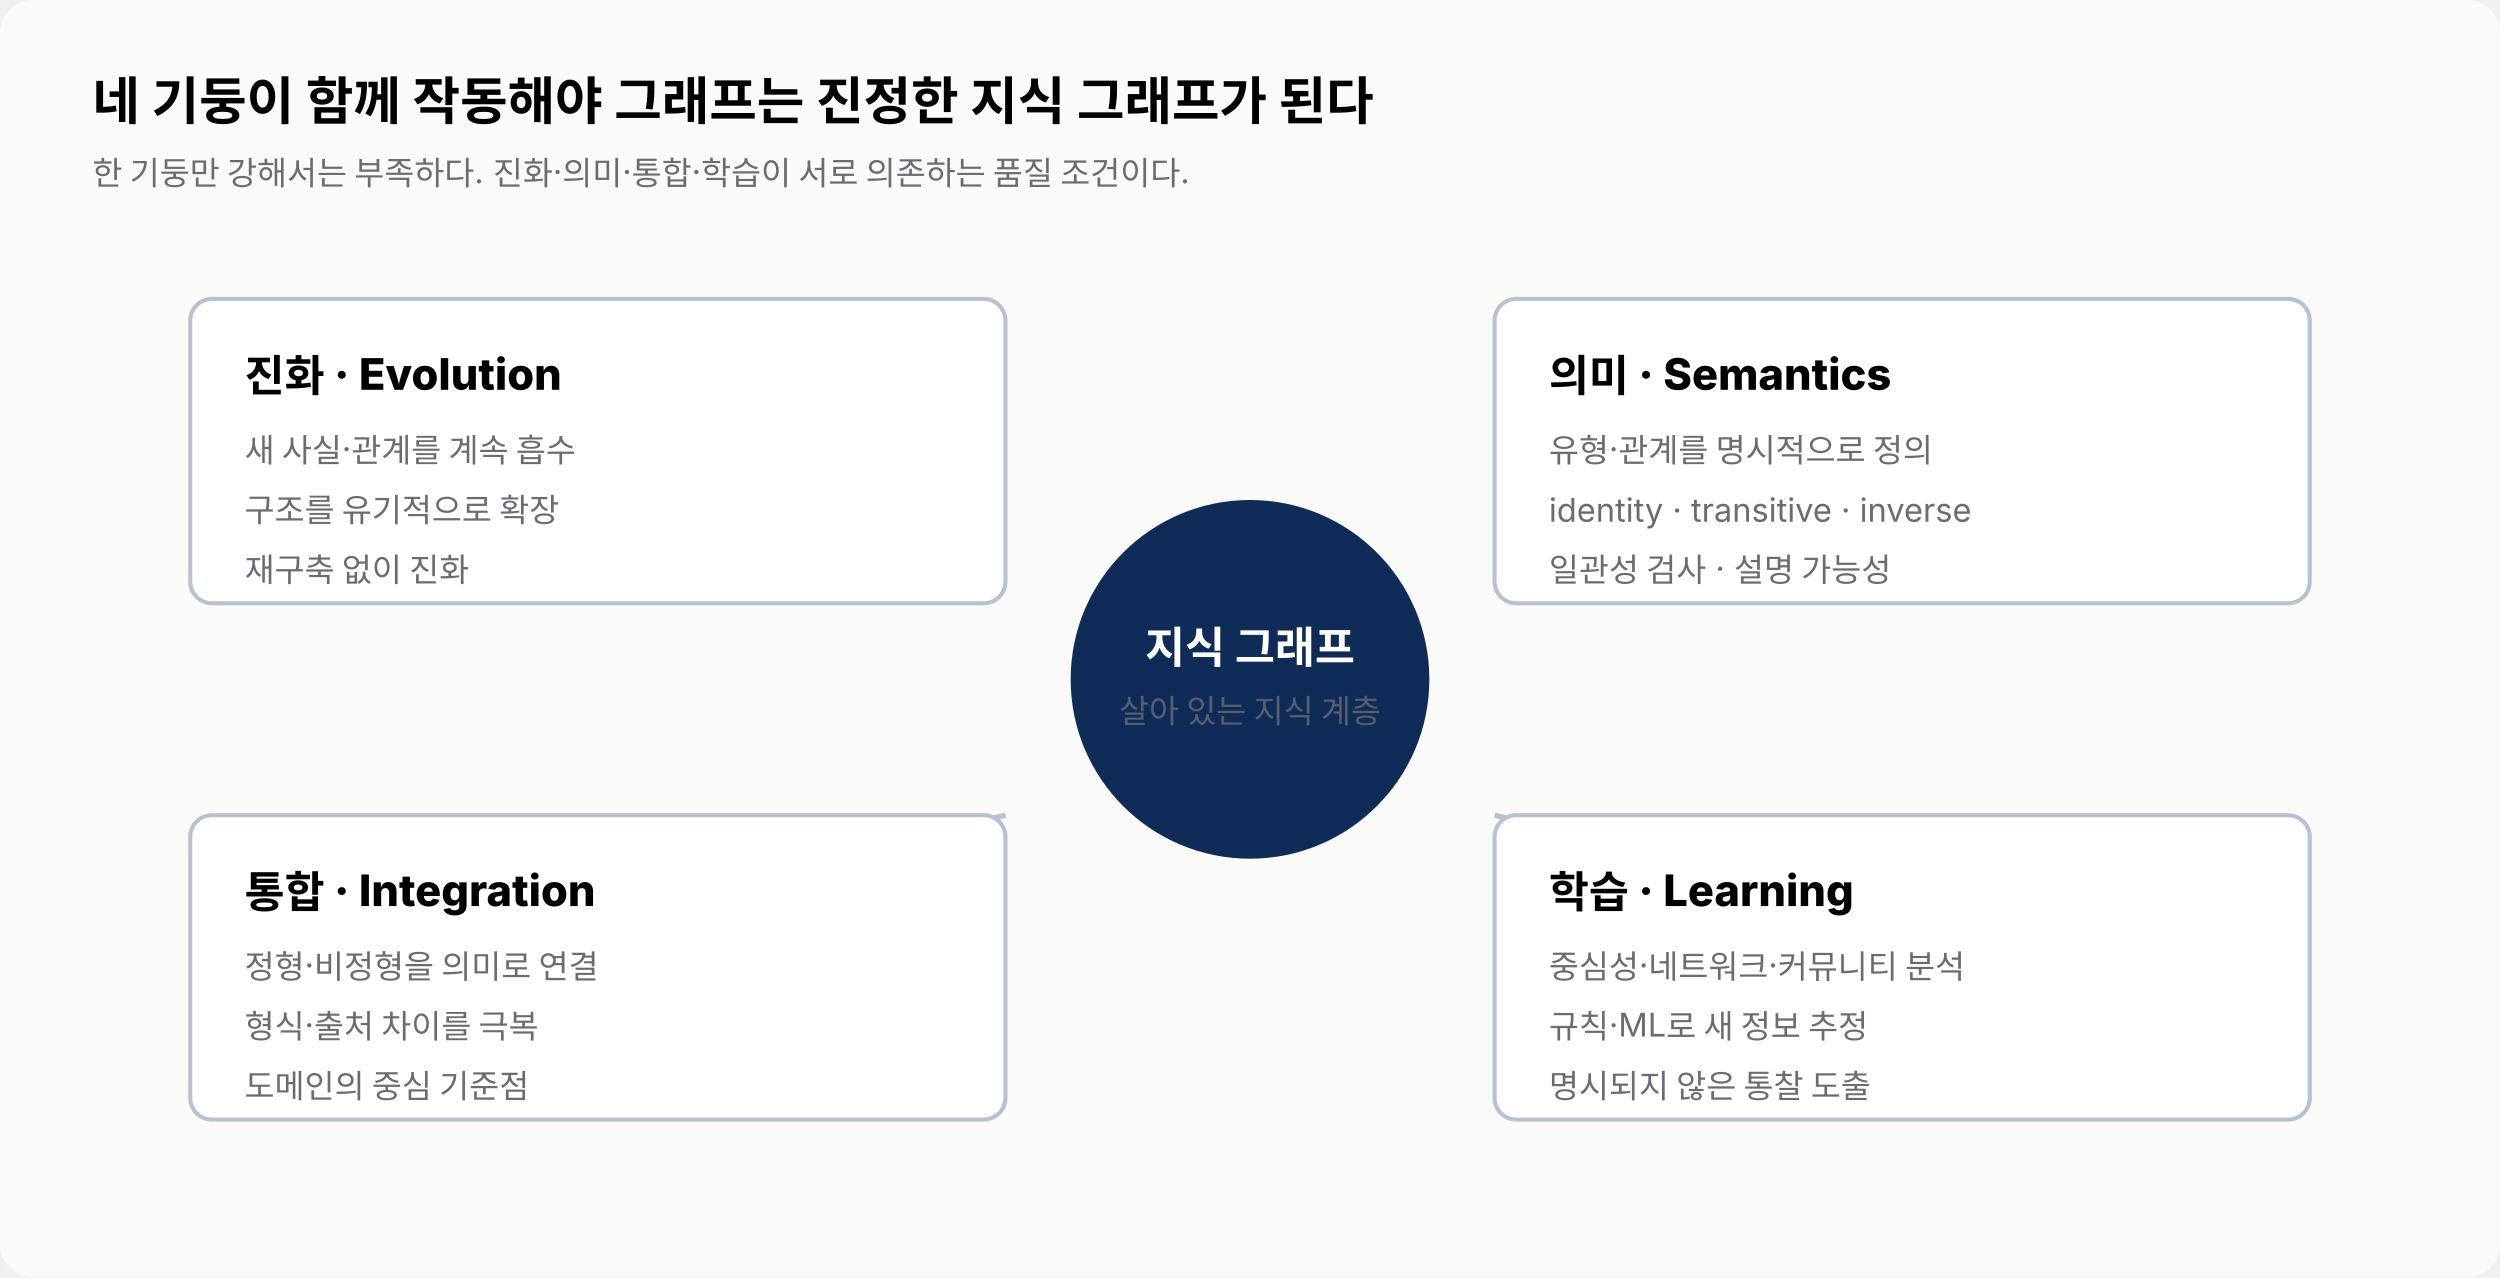
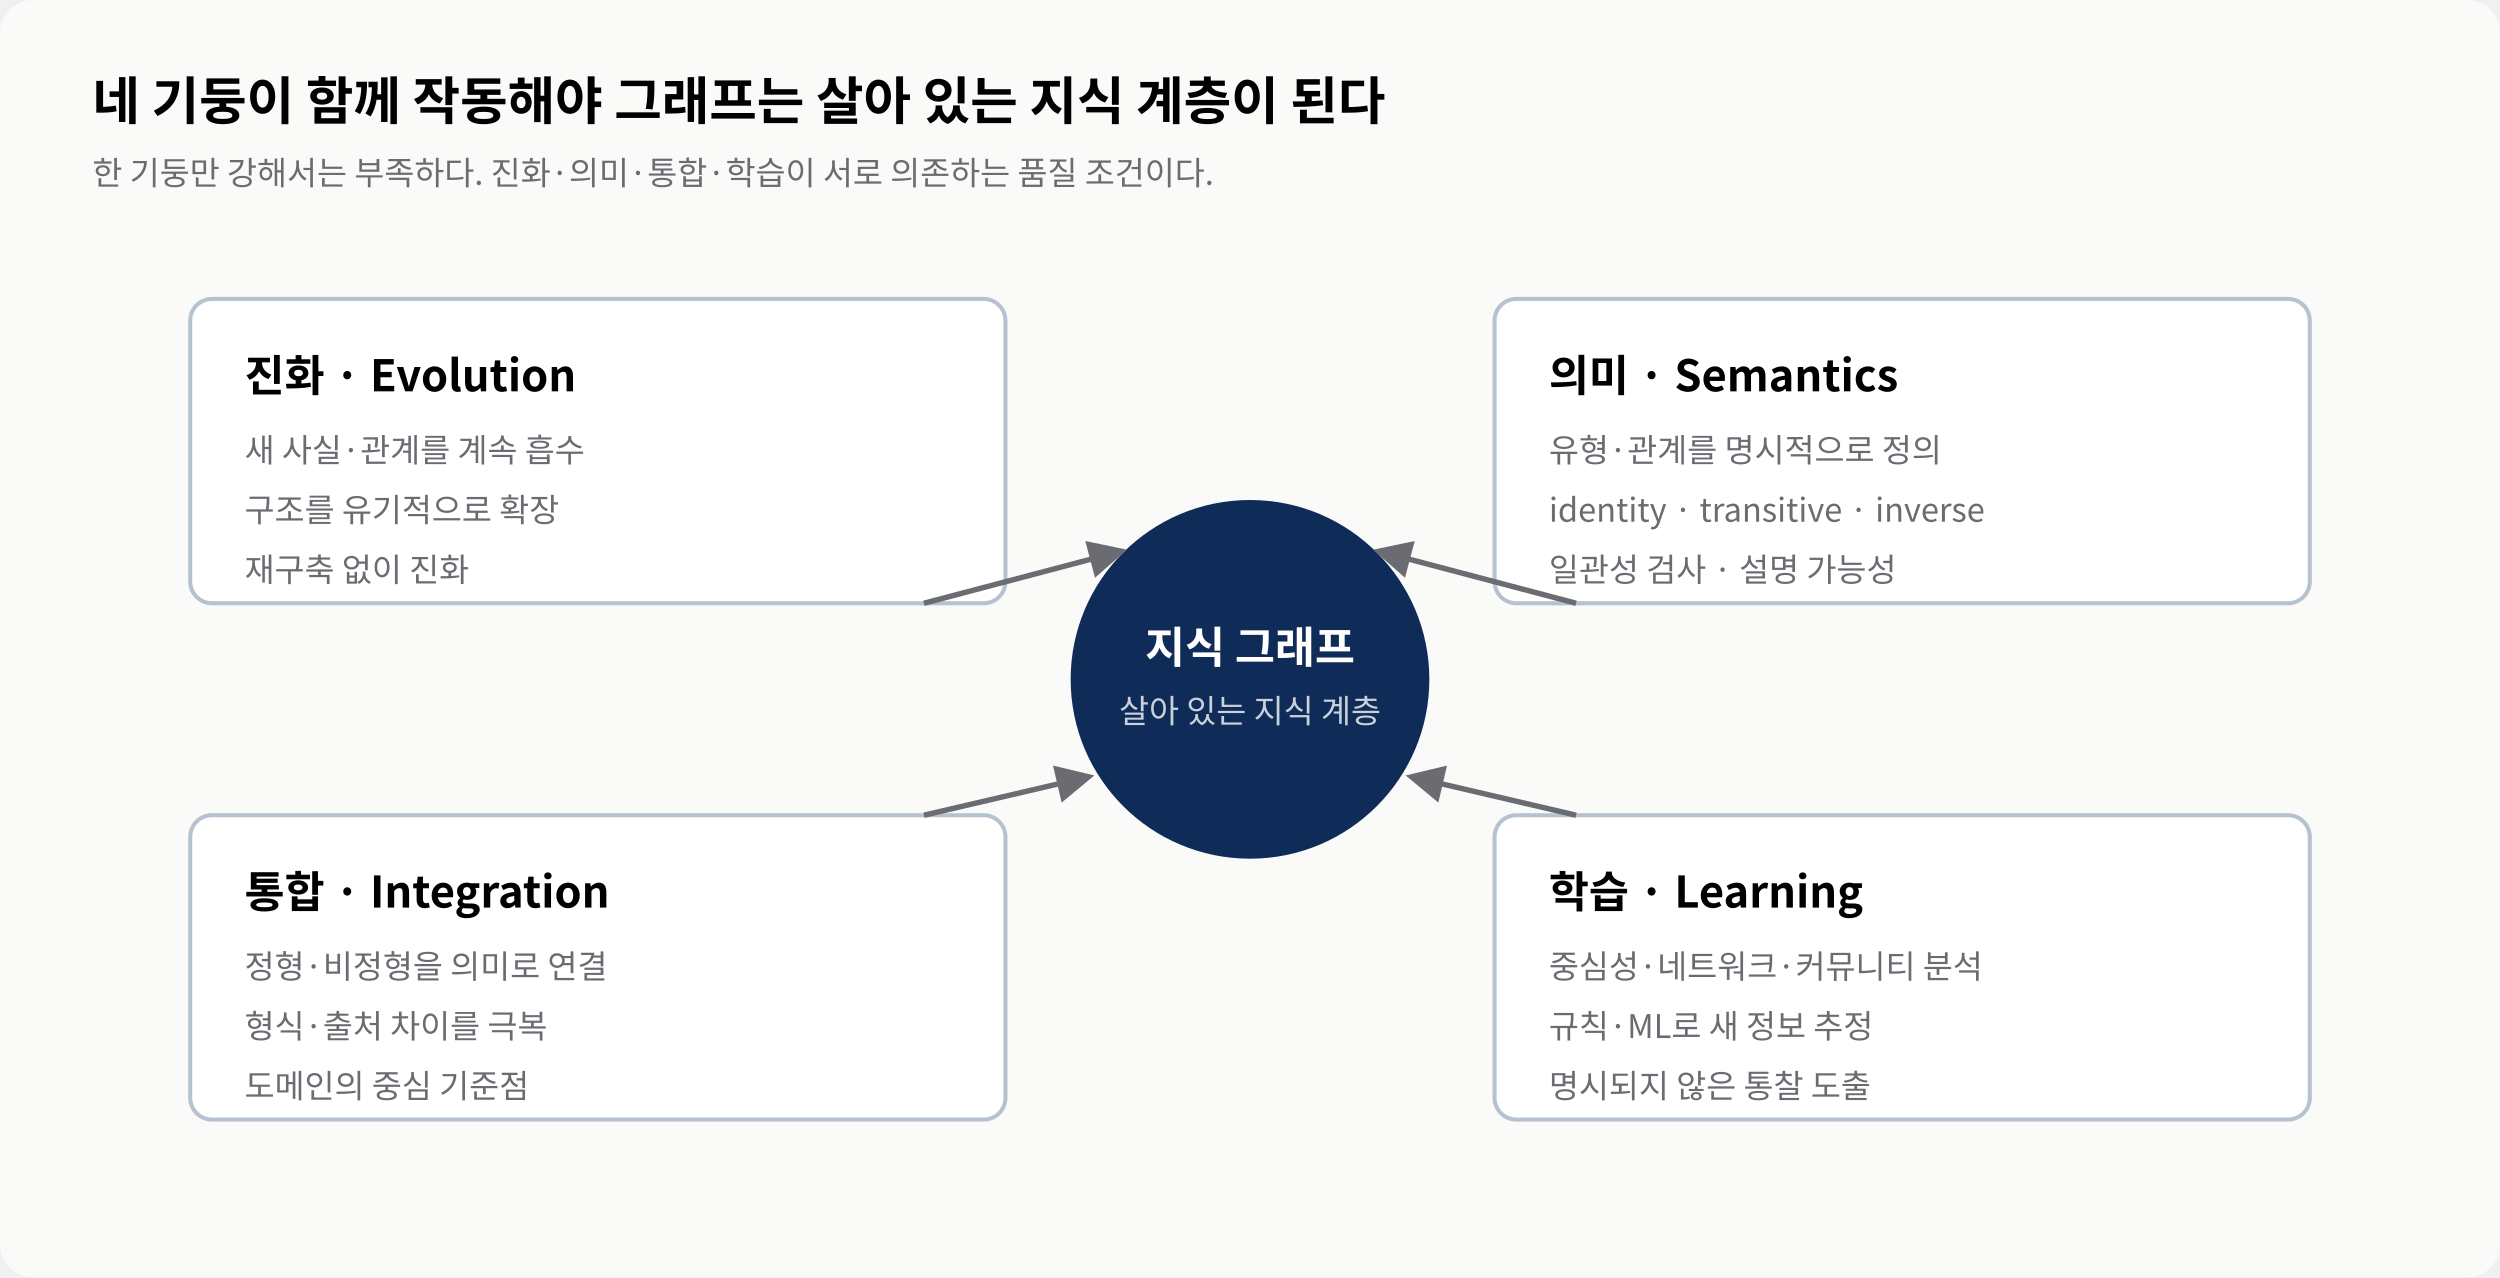
<svg xmlns="http://www.w3.org/2000/svg" viewBox="0 0 920 470" role="img" aria-labelledby="title desc">
  <defs>
-     <style>.t{font-family:Inter,'Noto Sans KR',sans-serif}.h{font-size:19px;font-weight:800}.sh{font-size:16px;font-weight:800}.m{font-size:12px;fill:#6B6B72}.box{fill:#fff;stroke:#B7C2D1;stroke-width:1.5}.navy{fill:#0F2C59}.soft{fill:#F2F5F9;stroke:#B7C2D1;stroke-width:1.5}.line{stroke:#B7C2D1;stroke-width:2}</style>
+     <marker id="a" viewBox="0 0 10 10" refX="8" refY="5" markerWidth="7" markerHeight="7" orient="auto">
+       <path d="M0 0L10 5L0 10z" fill="#6B6B72" />
+     </marker>
+     <style>.t{font-family:'Noto Sans CJK KR','Apple SD Gothic Neo','Malgun Gothic','Noto Sans KR',NanumGothic,Inter,system-ui,sans-serif}.h{font-size:19px;font-weight:800}.sh{font-size:16px;font-weight:800}.m{font-size:12px;fill:#6B6B72}.box{fill:#fff;stroke:#B7C2D1;stroke-width:1.5}.navy{fill:#0F2C59}.soft{fill:#F2F5F9;stroke:#B7C2D1;stroke-width:1.5}.line{stroke:#6B6B72;stroke-width:2;fill:none;marker-end:url(#a)}</style>
  </defs>
  <rect width="920" height="470" rx="12" fill="#FAFAF9" />
-   <text class="t h" x="34" y="44">네 기둥이 함께 작동해야 그래프는 진정한 지식 그래프가 된다</text>
+   <text class="t h" x="34" y="44">네 기둥이 함께 작동해야 그래프는 살아 있는 지식 계층이 된다</text>
  <text class="t m" x="34" y="68">한 기둥만 강해서는 부족하다. 진화·의미·통합·학습이 서로 의존하는 품질 조건이다.</text>
-   <line class="line" x1="370" y1="200" x2="240" y2="168" />
-   <line class="line" x1="550" y1="200" x2="680" y2="168" />
-   <line class="line" x1="370" y1="300" x2="240" y2="332" />
-   <line class="line" x1="550" y1="300" x2="680" y2="332" />
  <circle cx="460" cy="250" r="66" class="navy" />
  <text x="460" y="244" text-anchor="middle" fill="#fff" class="t sh">지식 그래프</text>
-   <text x="460" y="266" text-anchor="middle" fill="#fff" opacity=".78" class="t m">살아 있는 지식 계층</text>
+   <text x="460" y="266" text-anchor="middle" style="fill:#fff" opacity=".78" class="t m">살아 있는 지식 계층</text>
  <g transform="translate(70 110)">
    <rect class="box" width="300" height="112" rx="8" />
    <text class="t sh" x="20" y="34">진화 · Evolution</text>
    <text class="t m" x="20" y="60">새 사실·관계를 계속 흡수</text>
    <text class="t m" x="20" y="82">구조를 유기적으로 확장</text>
    <text class="t m" x="20" y="104">재구축 없이 진화</text>
  </g>
  <g transform="translate(550 110)">
    <rect class="box" width="300" height="112" rx="8" />
    <text class="t sh" x="20" y="34">의미 · Semantics</text>
    <text class="t m" x="20" y="60">유형·관계를 명시적으로 정의</text>
    <text class="t m" x="20" y="82">identity · transitive · inverse</text>
    <text class="t m" x="20" y="104">일관성 검사 · 설명 가능성</text>
  </g>
  <g transform="translate(70 300)">
    <rect class="box" width="300" height="112" rx="8" />
    <text class="t sh" x="20" y="34">통합 · Integration</text>
    <text class="t m" x="20" y="60">정형·비정형을 의미로 연결</text>
    <text class="t m" x="20" y="82">형식·출처 차이를 극복</text>
    <text class="t m" x="20" y="104">도메인의 중심 기준점</text>
  </g>
  <g transform="translate(550 300)">
    <rect class="box" width="300" height="112" rx="8" />
    <text class="t sh" x="20" y="34">학습 · Learning</text>
    <text class="t m" x="20" y="60">중심성·네트워크·커뮤니티 분석</text>
    <text class="t m" x="20" y="82">규칙·ML로 새 정보 추정</text>
    <text class="t m" x="20" y="104">명시되지 않은 통찰 도출</text>
  </g>
+   <path class="line" d="M340 222L412 203" />
+   <path class="line" d="M580 222L508 203" />
+   <path class="line" d="M340 300L400 286" />
+   <path class="line" d="M580 300L520 286" />
</svg>
